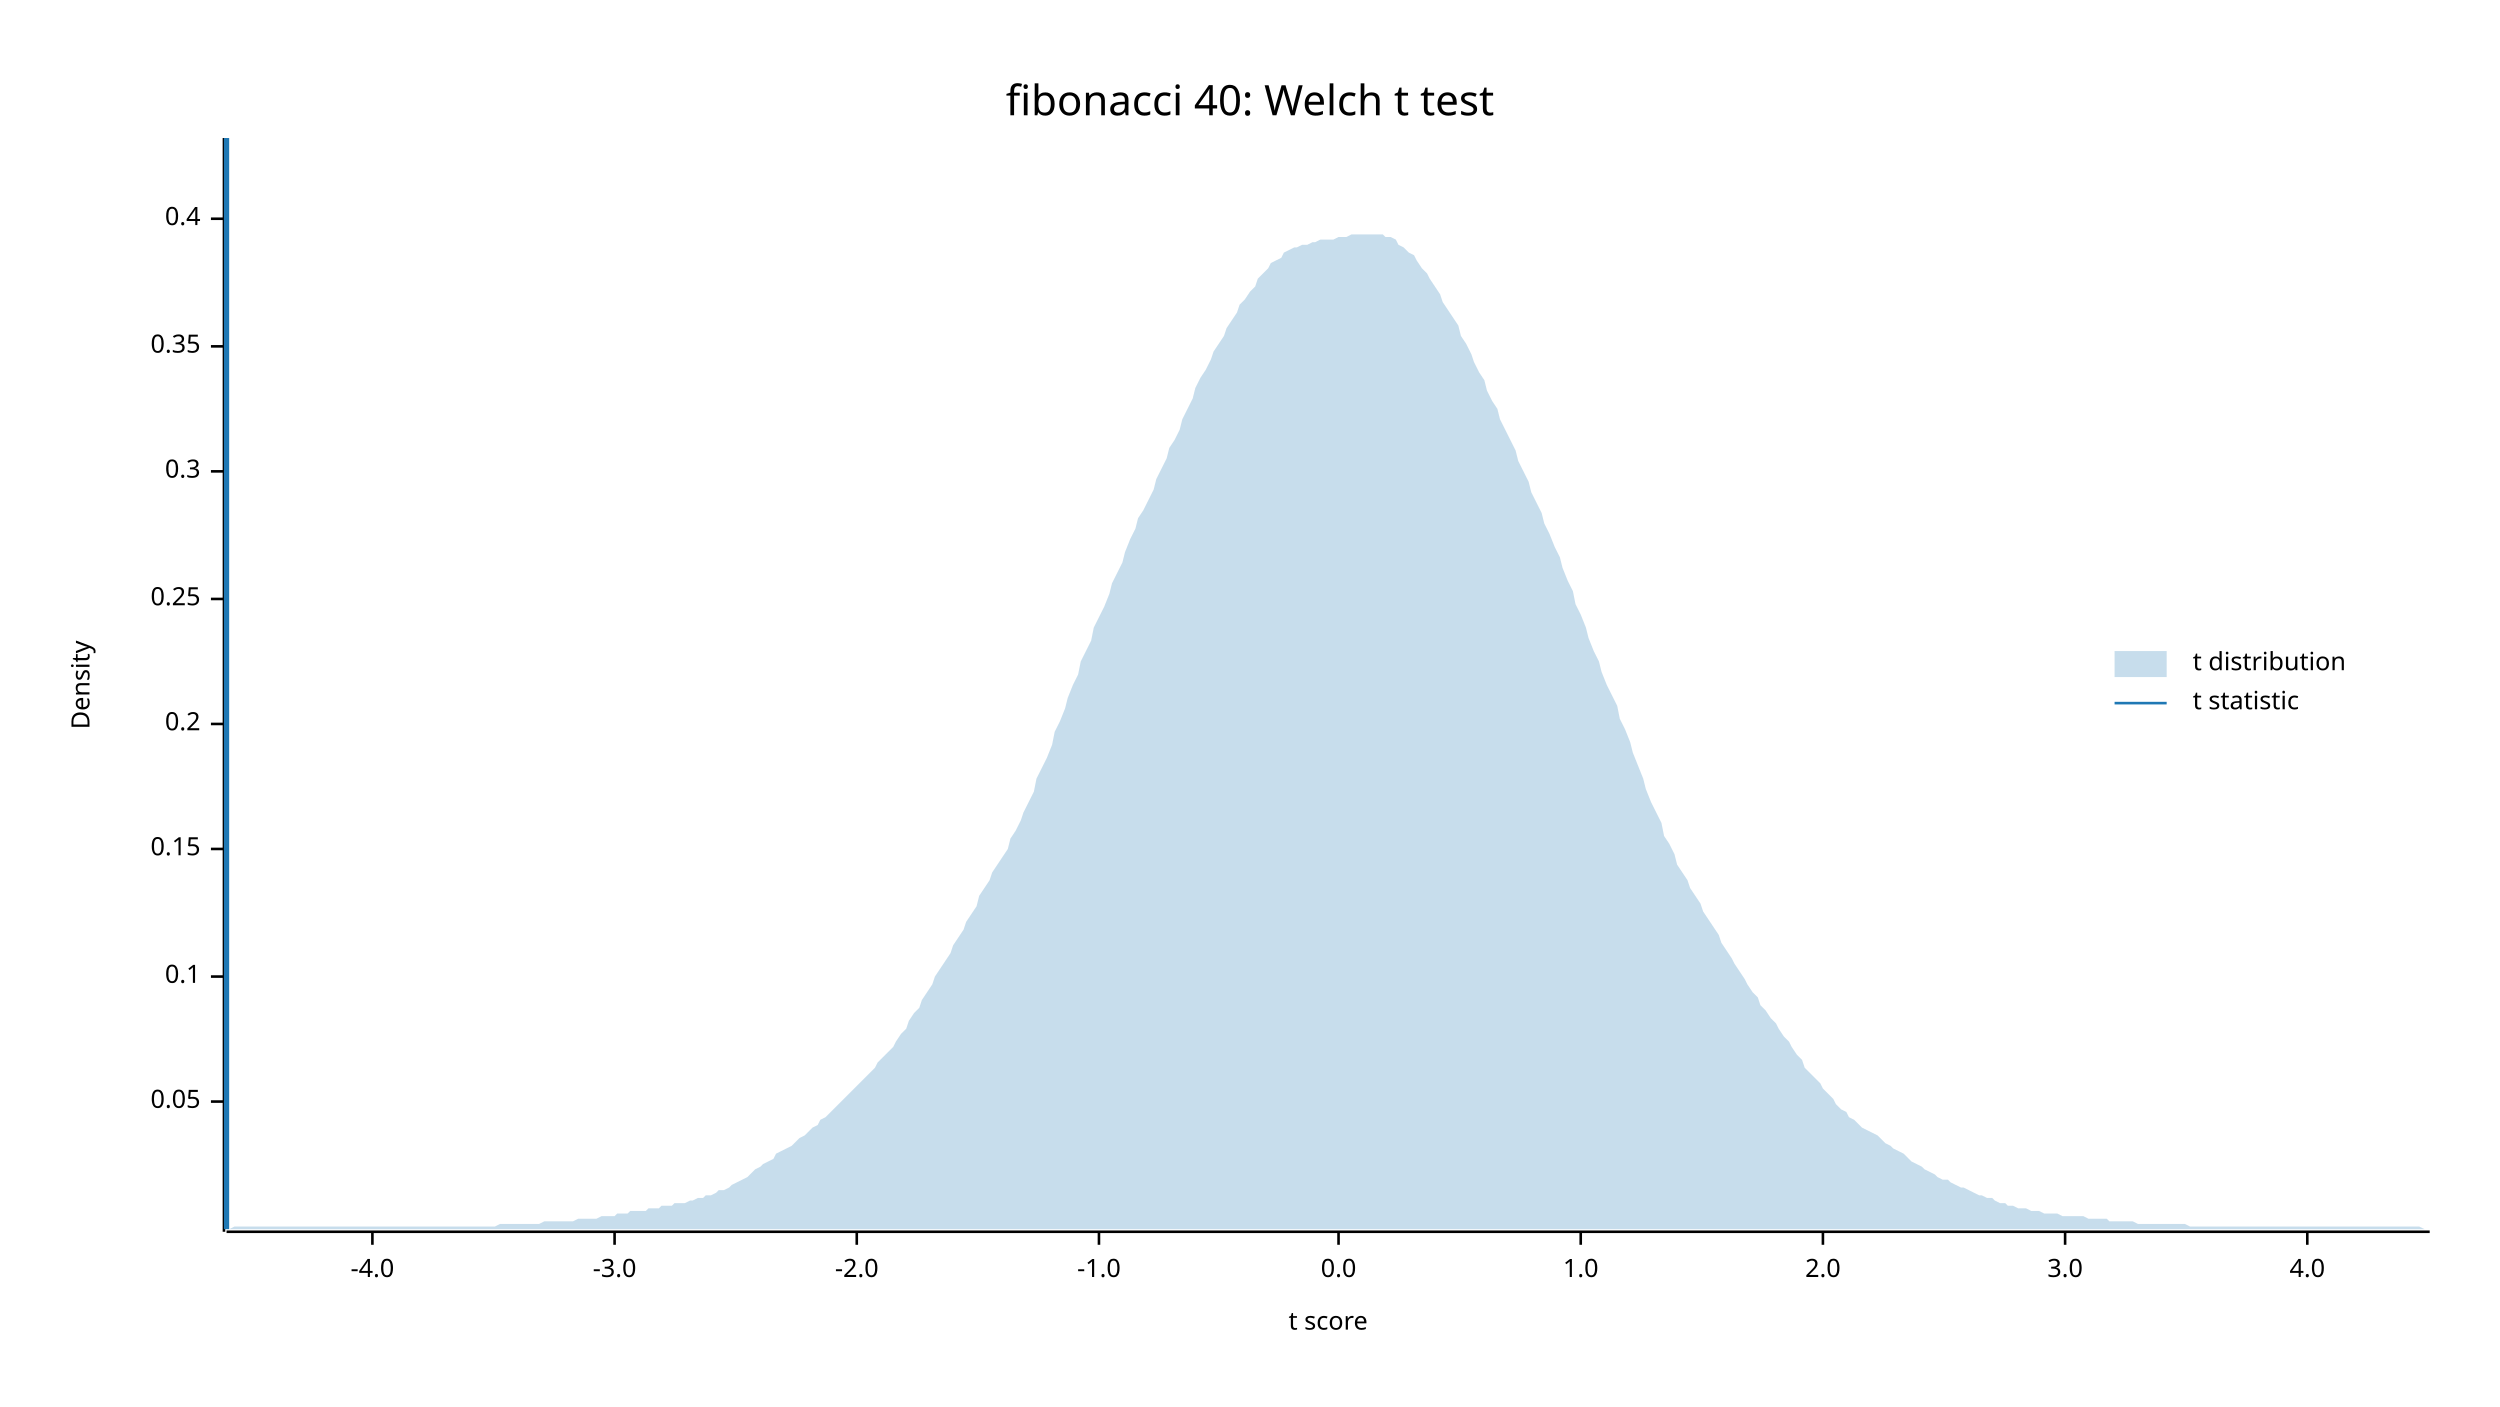
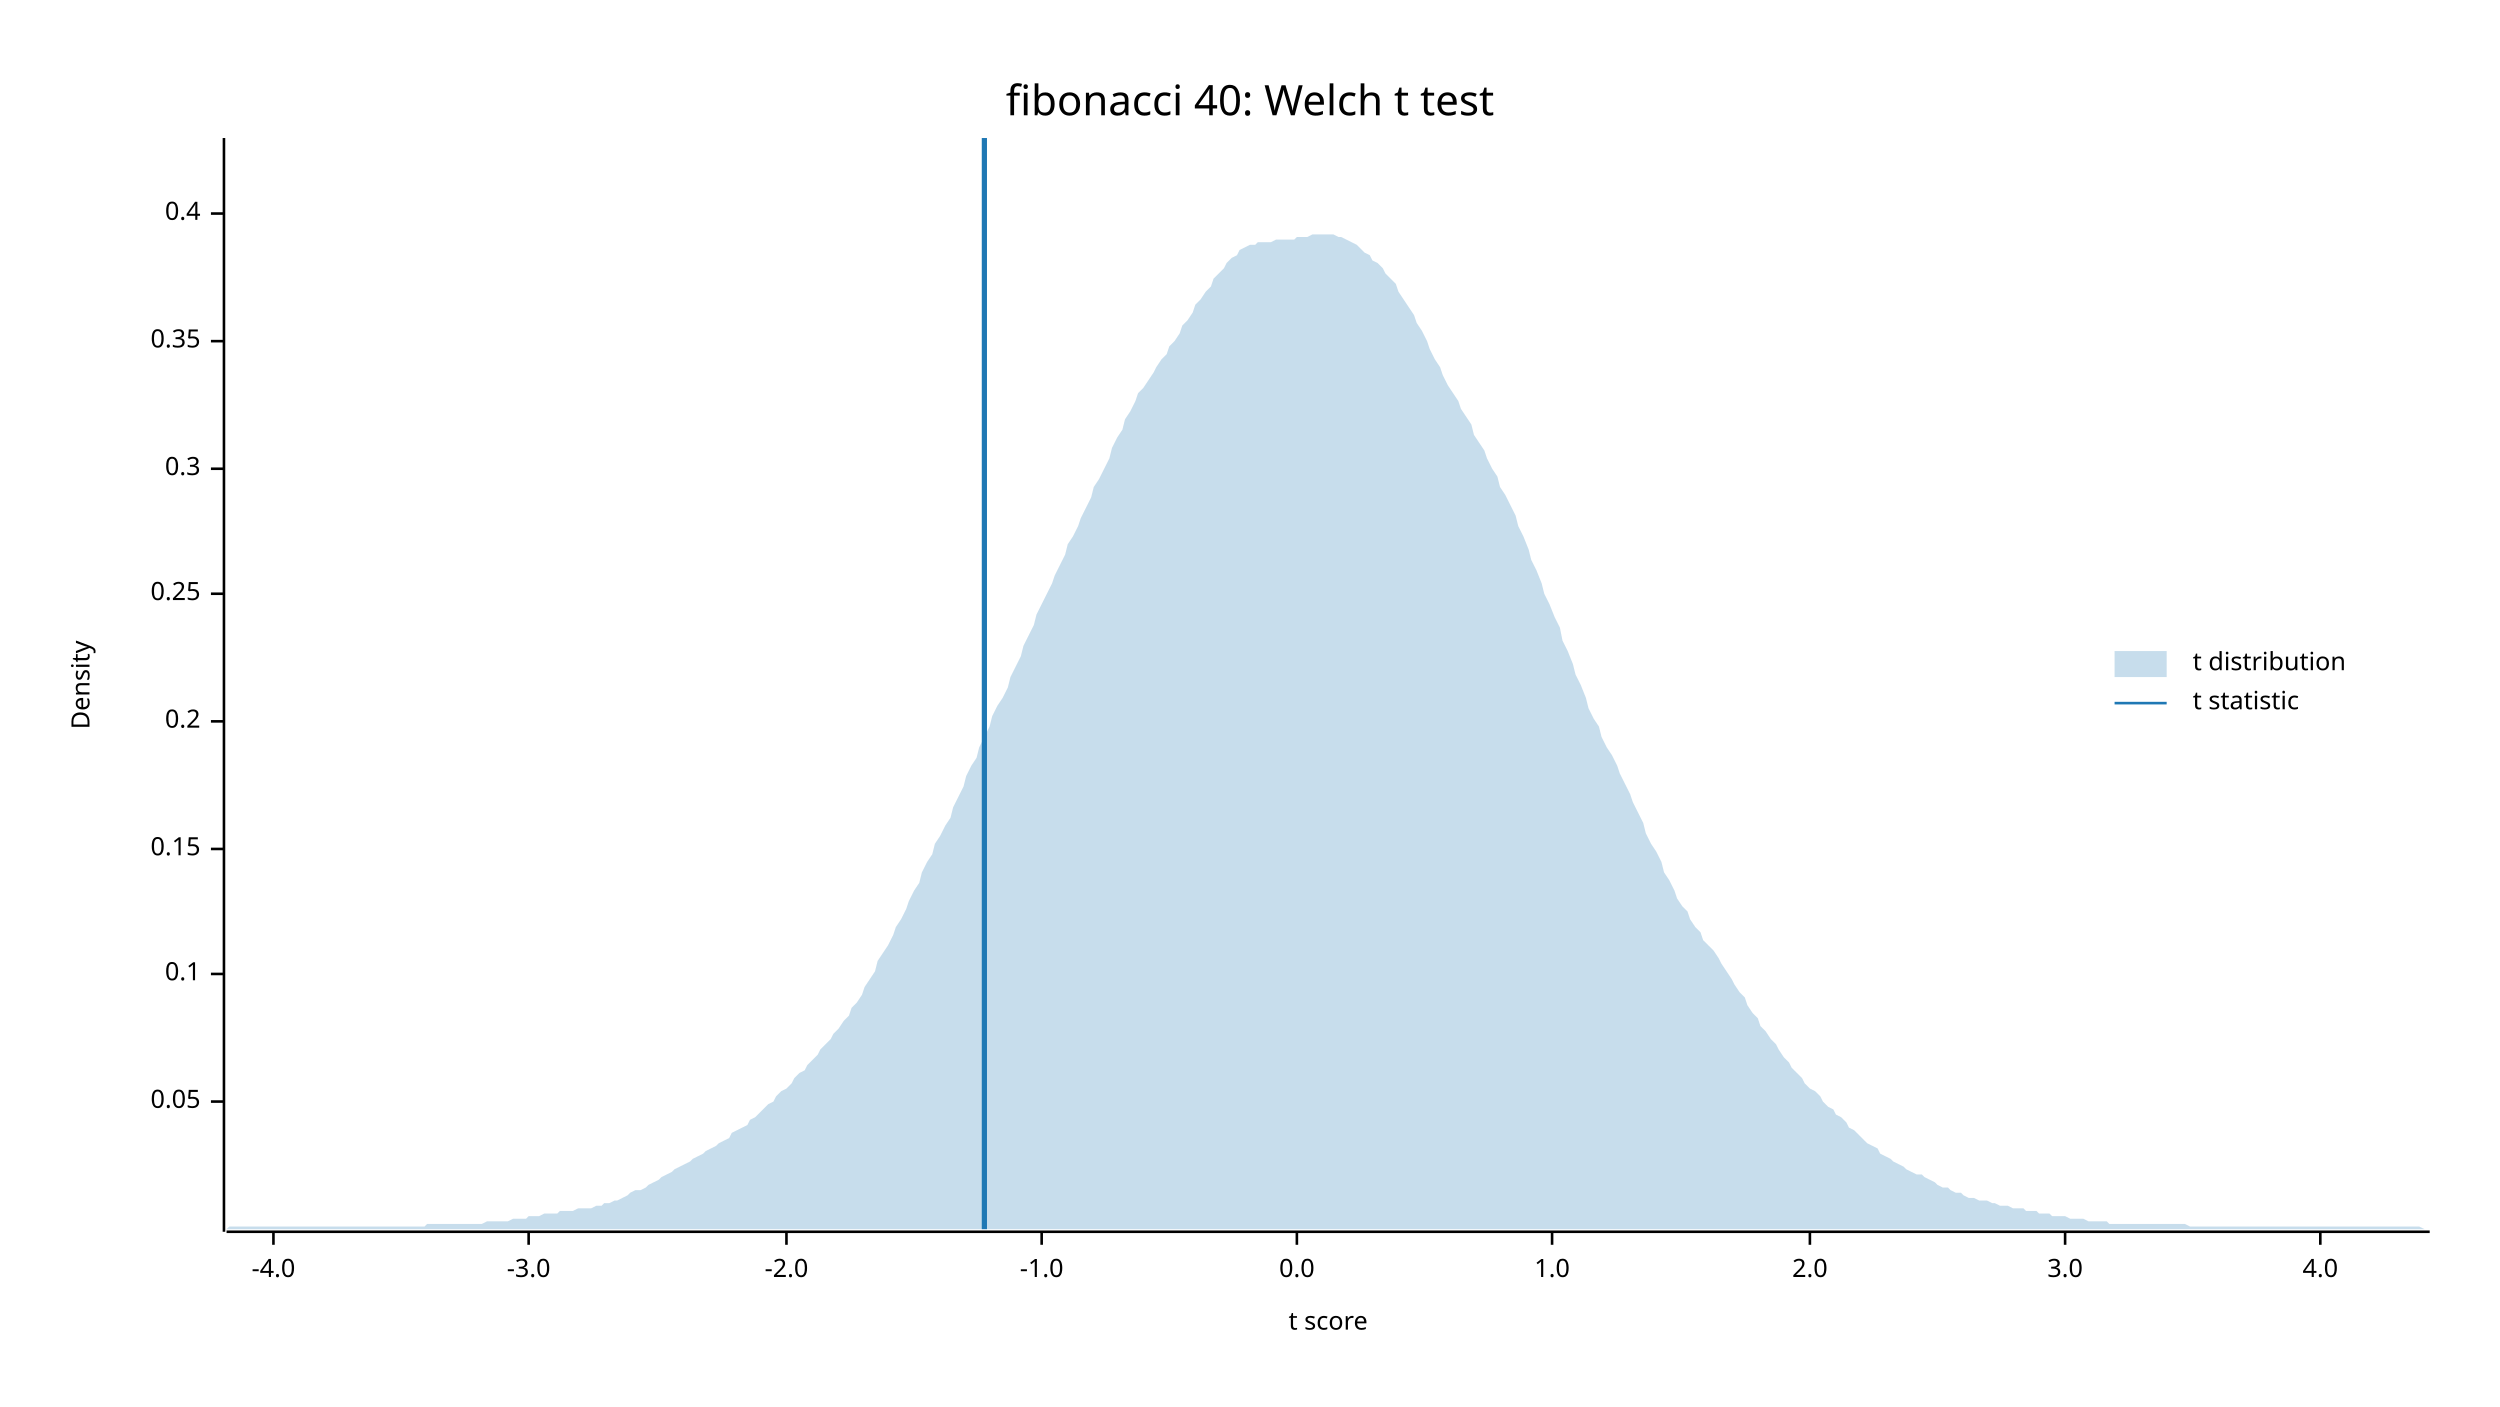
<svg xmlns="http://www.w3.org/2000/svg" width="960" height="540">
  <text x="480" y="32" dy="0.76em" text-anchor="middle" font-family="sans-serif" font-size="16.129" opacity="1" fill="#000000">
fibonacci 40: Welch t test
</text>
  <text x="27" y="263" dy="0.76em" text-anchor="middle" font-family="sans-serif" font-size="9.677" opacity="1" fill="#000000" transform="rotate(270, 27, 263)">
Density
</text>
  <text x="510" y="513" dy="-0.5ex" text-anchor="middle" font-family="sans-serif" font-size="9.677" opacity="1" fill="#000000">
t score
</text>
  <polyline fill="none" opacity="1" stroke="#000000" stroke-width="1" points="86,53 86,473 " />
  <text x="77" y="423" dy="0.5ex" text-anchor="end" font-family="sans-serif" font-size="9.677" opacity="1" fill="#000000">
0.05
</text>
  <polyline fill="none" opacity="1" stroke="#000000" stroke-width="1" points="81,423 86,423 " />
-   <text x="77" y="375" dy="0.5ex" text-anchor="end" font-family="sans-serif" font-size="9.677" opacity="1" fill="#000000">
+   <text x="77" y="374" dy="0.5ex" text-anchor="end" font-family="sans-serif" font-size="9.677" opacity="1" fill="#000000">
0.1
</text>
-   <polyline fill="none" opacity="1" stroke="#000000" stroke-width="1" points="81,375 86,375 " />
+   <polyline fill="none" opacity="1" stroke="#000000" stroke-width="1" points="81,374 86,374 " />
  <text x="77" y="326" dy="0.5ex" text-anchor="end" font-family="sans-serif" font-size="9.677" opacity="1" fill="#000000">
0.15
</text>
  <polyline fill="none" opacity="1" stroke="#000000" stroke-width="1" points="81,326 86,326 " />
-   <text x="77" y="278" dy="0.5ex" text-anchor="end" font-family="sans-serif" font-size="9.677" opacity="1" fill="#000000">
+   <text x="77" y="277" dy="0.5ex" text-anchor="end" font-family="sans-serif" font-size="9.677" opacity="1" fill="#000000">
0.2
</text>
-   <polyline fill="none" opacity="1" stroke="#000000" stroke-width="1" points="81,278 86,278 " />
-   <text x="77" y="230" dy="0.5ex" text-anchor="end" font-family="sans-serif" font-size="9.677" opacity="1" fill="#000000">
+   <polyline fill="none" opacity="1" stroke="#000000" stroke-width="1" points="81,277 86,277 " />
+   <text x="77" y="228" dy="0.5ex" text-anchor="end" font-family="sans-serif" font-size="9.677" opacity="1" fill="#000000">
0.25
</text>
-   <polyline fill="none" opacity="1" stroke="#000000" stroke-width="1" points="81,230 86,230 " />
-   <text x="77" y="181" dy="0.5ex" text-anchor="end" font-family="sans-serif" font-size="9.677" opacity="1" fill="#000000">
+   <polyline fill="none" opacity="1" stroke="#000000" stroke-width="1" points="81,228 86,228 " />
+   <text x="77" y="180" dy="0.5ex" text-anchor="end" font-family="sans-serif" font-size="9.677" opacity="1" fill="#000000">
0.3
</text>
-   <polyline fill="none" opacity="1" stroke="#000000" stroke-width="1" points="81,181 86,181 " />
-   <text x="77" y="133" dy="0.5ex" text-anchor="end" font-family="sans-serif" font-size="9.677" opacity="1" fill="#000000">
+   <polyline fill="none" opacity="1" stroke="#000000" stroke-width="1" points="81,180 86,180 " />
+   <text x="77" y="131" dy="0.5ex" text-anchor="end" font-family="sans-serif" font-size="9.677" opacity="1" fill="#000000">
0.35
</text>
-   <polyline fill="none" opacity="1" stroke="#000000" stroke-width="1" points="81,133 86,133 " />
-   <text x="77" y="84" dy="0.5ex" text-anchor="end" font-family="sans-serif" font-size="9.677" opacity="1" fill="#000000">
+   <polyline fill="none" opacity="1" stroke="#000000" stroke-width="1" points="81,131 86,131 " />
+   <text x="77" y="82" dy="0.5ex" text-anchor="end" font-family="sans-serif" font-size="9.677" opacity="1" fill="#000000">
0.4
</text>
-   <polyline fill="none" opacity="1" stroke="#000000" stroke-width="1" points="81,84 86,84 " />
+   <polyline fill="none" opacity="1" stroke="#000000" stroke-width="1" points="81,82 86,82 " />
  <polyline fill="none" opacity="1" stroke="#000000" stroke-width="1" points="87,473 933,473 " />
-   <text x="143" y="483" dy="0.76em" text-anchor="middle" font-family="sans-serif" font-size="9.677" opacity="1" fill="#000000">
+   <text x="105" y="483" dy="0.76em" text-anchor="middle" font-family="sans-serif" font-size="9.677" opacity="1" fill="#000000">
-4.0
</text>
-   <polyline fill="none" opacity="1" stroke="#000000" stroke-width="1" points="143,473 143,478 " />
-   <text x="236" y="483" dy="0.76em" text-anchor="middle" font-family="sans-serif" font-size="9.677" opacity="1" fill="#000000">
+   <polyline fill="none" opacity="1" stroke="#000000" stroke-width="1" points="105,473 105,478 " />
+   <text x="203" y="483" dy="0.76em" text-anchor="middle" font-family="sans-serif" font-size="9.677" opacity="1" fill="#000000">
-3.0
</text>
-   <polyline fill="none" opacity="1" stroke="#000000" stroke-width="1" points="236,473 236,478 " />
-   <text x="329" y="483" dy="0.76em" text-anchor="middle" font-family="sans-serif" font-size="9.677" opacity="1" fill="#000000">
+   <polyline fill="none" opacity="1" stroke="#000000" stroke-width="1" points="203,473 203,478 " />
+   <text x="302" y="483" dy="0.76em" text-anchor="middle" font-family="sans-serif" font-size="9.677" opacity="1" fill="#000000">
-2.0
</text>
-   <polyline fill="none" opacity="1" stroke="#000000" stroke-width="1" points="329,473 329,478 " />
-   <text x="422" y="483" dy="0.76em" text-anchor="middle" font-family="sans-serif" font-size="9.677" opacity="1" fill="#000000">
+   <polyline fill="none" opacity="1" stroke="#000000" stroke-width="1" points="302,473 302,478 " />
+   <text x="400" y="483" dy="0.76em" text-anchor="middle" font-family="sans-serif" font-size="9.677" opacity="1" fill="#000000">
-1.0
</text>
-   <polyline fill="none" opacity="1" stroke="#000000" stroke-width="1" points="422,473 422,478 " />
-   <text x="514" y="483" dy="0.76em" text-anchor="middle" font-family="sans-serif" font-size="9.677" opacity="1" fill="#000000">
+   <polyline fill="none" opacity="1" stroke="#000000" stroke-width="1" points="400,473 400,478 " />
+   <text x="498" y="483" dy="0.76em" text-anchor="middle" font-family="sans-serif" font-size="9.677" opacity="1" fill="#000000">
0.0
</text>
-   <polyline fill="none" opacity="1" stroke="#000000" stroke-width="1" points="514,473 514,478 " />
-   <text x="607" y="483" dy="0.76em" text-anchor="middle" font-family="sans-serif" font-size="9.677" opacity="1" fill="#000000">
+   <polyline fill="none" opacity="1" stroke="#000000" stroke-width="1" points="498,473 498,478 " />
+   <text x="596" y="483" dy="0.76em" text-anchor="middle" font-family="sans-serif" font-size="9.677" opacity="1" fill="#000000">
1.0
</text>
-   <polyline fill="none" opacity="1" stroke="#000000" stroke-width="1" points="607,473 607,478 " />
-   <text x="700" y="483" dy="0.76em" text-anchor="middle" font-family="sans-serif" font-size="9.677" opacity="1" fill="#000000">
+   <polyline fill="none" opacity="1" stroke="#000000" stroke-width="1" points="596,473 596,478 " />
+   <text x="695" y="483" dy="0.76em" text-anchor="middle" font-family="sans-serif" font-size="9.677" opacity="1" fill="#000000">
2.0
</text>
-   <polyline fill="none" opacity="1" stroke="#000000" stroke-width="1" points="700,473 700,478 " />
+   <polyline fill="none" opacity="1" stroke="#000000" stroke-width="1" points="695,473 695,478 " />
  <text x="793" y="483" dy="0.76em" text-anchor="middle" font-family="sans-serif" font-size="9.677" opacity="1" fill="#000000">
3.0
</text>
  <polyline fill="none" opacity="1" stroke="#000000" stroke-width="1" points="793,473 793,478 " />
-   <text x="886" y="483" dy="0.76em" text-anchor="middle" font-family="sans-serif" font-size="9.677" opacity="1" fill="#000000">
+   <text x="891" y="483" dy="0.76em" text-anchor="middle" font-family="sans-serif" font-size="9.677" opacity="1" fill="#000000">
4.0
</text>
-   <polyline fill="none" opacity="1" stroke="#000000" stroke-width="1" points="886,473 886,478 " />
-   <polygon opacity="0.25" fill="#1F78B4" points="87,472 88,472 90,471 92,471 93,471 95,471 97,471 98,471 100,471 102,471 103,471 105,471 107,471 109,471 110,471 112,471 114,471 115,471 117,471 119,471 120,471 122,471 124,471 125,471 127,471 129,471 131,471 132,471 134,471 136,471 137,471 139,471 141,471 142,471 144,471 146,471 148,471 149,471 151,471 153,471 154,471 156,471 158,471 159,471 161,471 163,471 164,471 166,471 168,471 170,471 171,471 173,471 175,471 176,471 178,471 180,471 181,471 183,471 185,471 187,471 188,471 190,471 192,470 193,470 195,470 197,470 198,470 200,470 202,470 203,470 205,470 207,470 209,469 210,469 212,469 214,469 215,469 217,469 219,469 220,469 222,468 224,468 226,468 227,468 229,468 231,467 232,467 234,467 236,467 237,466 239,466 241,466 242,465 244,465 246,465 248,465 249,464 251,464 253,464 254,463 256,463 258,463 259,462 261,462 263,462 265,461 266,461 268,460 270,460 271,459 273,459 275,458 276,457 278,457 280,456 281,455 283,454 285,453 287,452 288,451 290,449 292,448 293,447 295,446 297,445 298,443 300,442 302,441 304,440 305,439 307,437 309,436 310,435 312,433 314,432 315,430 317,429 319,427 320,426 322,424 324,422 326,420 327,419 329,417 331,415 332,414 334,412 336,410 337,408 339,406 341,404 343,402 344,400 346,397 348,395 349,392 351,389 353,387 354,384 356,381 358,378 359,375 361,372 363,369 365,366 366,363 368,360 370,357 371,354 373,351 375,348 376,344 378,341 380,338 381,335 383,332 385,329 387,326 388,322 390,319 392,315 393,312 395,308 397,304 398,299 400,295 402,291 404,286 405,281 407,277 409,272 410,268 412,263 414,259 415,254 417,250 419,246 420,241 422,237 424,233 426,228 427,224 429,220 431,216 432,212 434,207 436,203 437,199 439,196 441,192 443,188 444,184 446,180 448,176 449,172 451,169 453,165 454,161 456,157 458,153 459,149 461,145 463,142 465,138 466,135 468,132 470,129 471,126 473,123 475,120 476,117 478,115 480,112 482,110 483,107 485,105 487,103 488,101 490,100 492,99 493,97 495,96 497,95 498,95 500,94 502,94 504,93 505,93 507,92 509,92 510,92 512,92 514,91 515,91 517,91 519,90 521,90 522,90 524,90 526,90 527,90 529,90 531,90 532,91 534,91 536,92 537,94 539,95 541,97 543,98 544,100 546,103 548,105 549,107 551,110 553,113 554,116 556,119 558,122 560,125 561,129 563,132 565,136 566,139 568,143 570,146 571,150 573,154 575,157 576,161 578,165 580,169 582,173 583,177 585,181 587,185 588,189 590,193 592,197 593,201 595,205 597,210 599,214 600,218 602,223 604,227 605,232 607,236 609,241 610,245 612,250 614,254 615,258 617,263 619,267 621,271 622,276 624,280 626,285 627,289 629,294 631,299 632,303 634,308 636,312 638,316 639,321 641,324 643,328 644,332 646,335 648,338 649,341 651,344 653,347 654,350 656,353 658,356 660,359 661,362 663,365 665,368 666,370 668,373 670,376 671,378 673,381 675,383 676,386 678,388 680,391 682,393 683,395 685,398 687,400 688,402 690,405 692,407 693,410 695,412 697,414 699,416 700,418 702,420 704,422 705,424 707,426 709,427 710,429 712,430 714,432 715,433 717,434 719,435 721,436 722,437 724,439 726,440 727,441 729,442 731,443 732,444 734,446 736,447 738,448 739,449 741,450 743,451 744,452 746,453 748,453 749,454 751,455 753,456 754,456 756,457 758,458 760,459 761,459 763,460 765,460 766,461 768,462 770,462 771,463 773,463 775,464 777,464 778,464 780,465 782,465 783,465 785,466 787,466 788,466 790,466 792,467 793,467 795,467 797,467 799,467 800,467 802,468 804,468 805,468 807,468 809,468 810,469 812,469 814,469 816,469 817,469 819,469 821,470 822,470 824,470 826,470 827,470 829,470 831,470 832,470 834,470 836,470 838,470 839,470 841,471 843,471 844,471 846,471 848,471 849,471 851,471 853,471 855,471 856,471 858,471 860,471 861,471 863,471 865,471 866,471 868,471 870,471 871,471 873,471 875,471 877,471 878,471 880,471 882,471 883,471 885,471 887,471 888,471 890,471 892,471 894,471 895,471 897,471 899,471 900,471 902,471 904,471 905,471 907,471 909,471 910,471 912,471 914,471 916,471 917,471 919,471 921,471 922,471 924,471 926,471 927,471 929,471 931,472 933,472 933,472 87,472 " />
-   <polyline fill="none" opacity="1" stroke="#1F78B4" stroke-width="2" points="87,472 87,53 " />
+   <polyline fill="none" opacity="1" stroke="#000000" stroke-width="1" points="891,473 891,478 " />
+   <polygon opacity="0.25" fill="#1F78B4" points="87,472 88,471 90,471 92,471 93,471 95,471 97,471 98,471 100,471 102,471 103,471 105,471 107,471 109,471 110,471 112,471 114,471 115,471 117,471 119,471 120,471 122,471 124,471 125,471 127,471 129,471 131,471 132,471 134,471 136,471 137,471 139,471 141,471 142,471 144,471 146,471 148,471 149,471 151,471 153,471 154,471 156,471 158,471 159,471 161,471 163,471 164,470 166,470 168,470 170,470 171,470 173,470 175,470 176,470 178,470 180,470 181,470 183,470 185,470 187,469 188,469 190,469 192,469 193,469 195,469 197,468 198,468 200,468 202,468 203,467 205,467 207,467 209,466 210,466 212,466 214,466 215,465 217,465 219,465 220,465 222,464 224,464 226,464 227,464 229,463 231,463 232,462 234,462 236,461 237,461 239,460 241,459 242,458 244,457 246,457 248,456 249,455 251,454 253,453 254,452 256,451 258,450 259,449 261,448 263,447 265,446 266,445 268,444 270,443 271,442 273,441 275,440 276,439 278,438 280,437 281,435 283,434 285,433 287,432 288,430 290,429 292,427 293,426 295,424 297,423 298,421 300,419 302,418 304,416 305,414 307,412 309,411 310,409 312,407 314,405 315,403 317,401 319,399 320,397 322,395 324,392 326,390 327,387 329,385 331,382 332,379 334,376 336,373 337,369 339,366 341,363 343,359 344,356 346,353 348,349 349,346 351,342 353,339 354,335 356,331 358,328 359,324 361,321 363,317 365,314 366,310 368,306 370,302 371,298 373,294 375,291 376,287 378,283 380,279 381,275 383,271 385,268 387,264 388,260 390,256 392,252 393,248 395,244 397,240 398,236 400,232 402,228 404,224 405,221 407,217 409,213 410,209 412,206 414,202 415,199 417,195 419,191 420,187 422,184 424,180 426,176 427,172 429,168 431,165 432,161 434,158 436,154 437,151 439,149 441,146 443,143 444,141 446,138 448,136 449,133 451,131 453,128 454,125 456,123 458,120 459,117 461,115 463,112 465,110 466,107 468,105 470,103 471,101 473,99 475,98 476,96 478,95 480,94 482,94 483,93 485,93 487,93 488,93 490,92 492,92 493,92 495,92 497,92 498,91 500,91 502,91 504,90 505,90 507,90 509,90 510,90 512,90 514,91 515,91 517,92 519,93 521,94 522,95 524,97 526,98 527,100 529,101 531,103 532,105 534,107 536,109 537,112 539,115 541,118 543,121 544,124 546,127 548,131 549,134 551,138 553,141 554,144 556,148 558,151 560,154 561,157 563,160 565,163 566,167 568,170 570,173 571,176 573,180 575,183 576,187 578,190 580,194 582,198 583,202 585,206 587,211 588,215 590,219 592,224 593,228 595,232 597,237 599,241 600,246 602,250 604,255 605,259 607,263 609,268 610,272 612,276 614,279 615,283 617,287 619,290 621,294 622,297 624,301 626,305 627,308 629,312 631,316 632,320 634,324 636,327 638,331 639,335 641,338 643,342 644,345 646,348 648,350 649,353 651,356 653,358 654,361 656,363 658,365 660,368 661,370 663,373 665,376 666,378 668,381 670,383 671,386 673,389 675,391 676,394 678,396 680,399 682,401 683,403 685,406 687,408 688,410 690,412 692,414 693,416 695,418 697,419 699,421 700,423 702,425 704,426 705,428 707,429 709,431 710,433 712,434 714,436 715,437 717,439 719,440 721,441 722,443 724,444 726,445 727,446 729,447 731,448 732,449 734,450 736,451 738,451 739,452 741,453 743,454 744,455 746,456 748,456 749,457 751,458 753,458 754,459 756,460 758,460 760,461 761,461 763,461 765,462 766,462 768,463 770,463 771,463 773,464 775,464 777,464 778,465 780,465 782,465 783,466 785,466 787,466 788,467 790,467 792,467 793,467 795,468 797,468 799,468 800,468 802,469 804,469 805,469 807,469 809,469 810,470 812,470 814,470 816,470 817,470 819,470 821,470 822,470 824,470 826,470 827,470 829,470 831,470 832,470 834,470 836,470 838,470 839,470 841,471 843,471 844,471 846,471 848,471 849,471 851,471 853,471 855,471 856,471 858,471 860,471 861,471 863,471 865,471 866,471 868,471 870,471 871,471 873,471 875,471 877,471 878,471 880,471 882,471 883,471 885,471 887,471 888,471 890,471 892,471 894,471 895,471 897,471 899,471 900,471 902,471 904,471 905,471 907,471 909,471 910,471 912,471 914,471 916,471 917,471 919,471 921,471 922,471 924,471 926,471 927,471 929,471 931,472 933,472 933,472 87,472 " />
+   <polyline fill="none" opacity="1" stroke="#1F78B4" stroke-width="2" points="378,472 378,53 " />
  <text x="842" y="250" dy="0.76em" text-anchor="start" font-family="sans-serif" font-size="9.677" opacity="1" fill="#000000">
t distribution
</text>
  <text x="842" y="265" dy="0.76em" text-anchor="start" font-family="sans-serif" font-size="9.677" opacity="1" fill="#000000">
t statistic
</text>
  <rect x="812" y="250" width="20" height="10" opacity="0.25" fill="#1F78B4" stroke="none" />
  <polyline fill="none" opacity="1" stroke="#1F78B4" stroke-width="1" points="812,270 832,270 " />
</svg>
